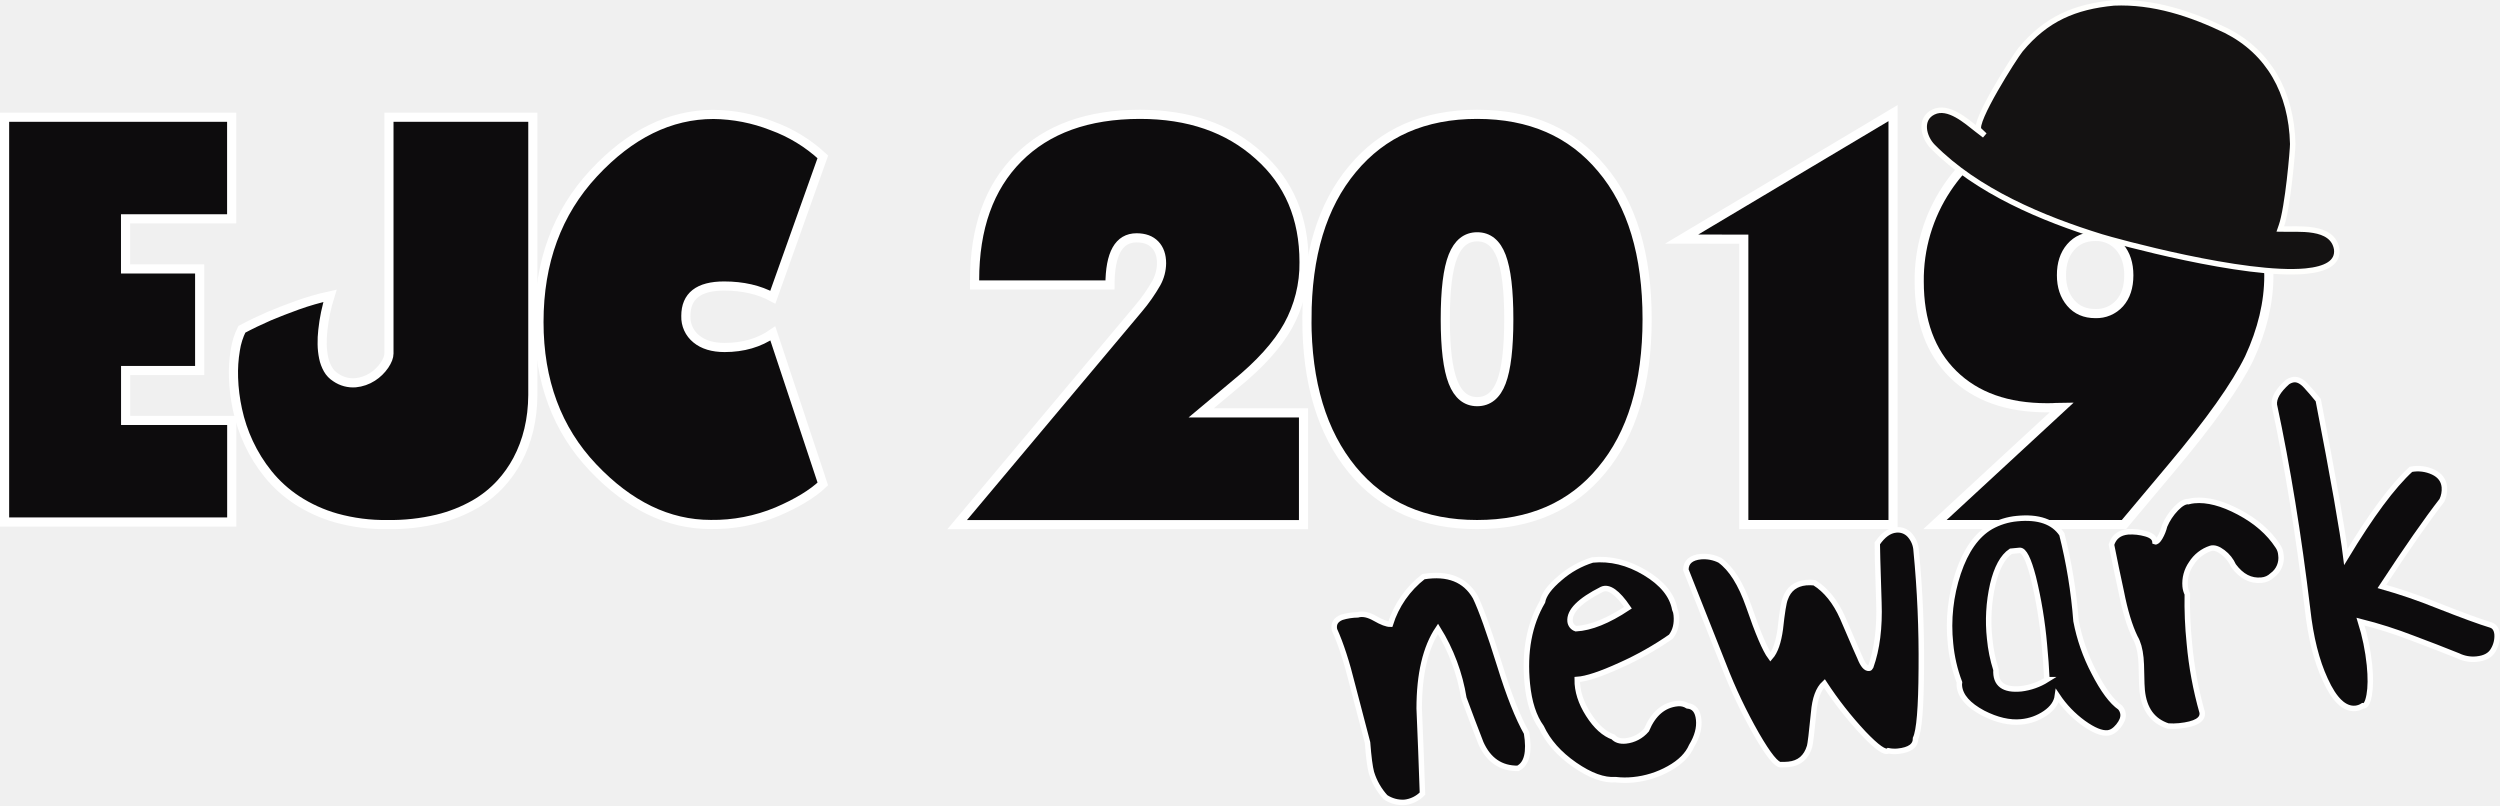
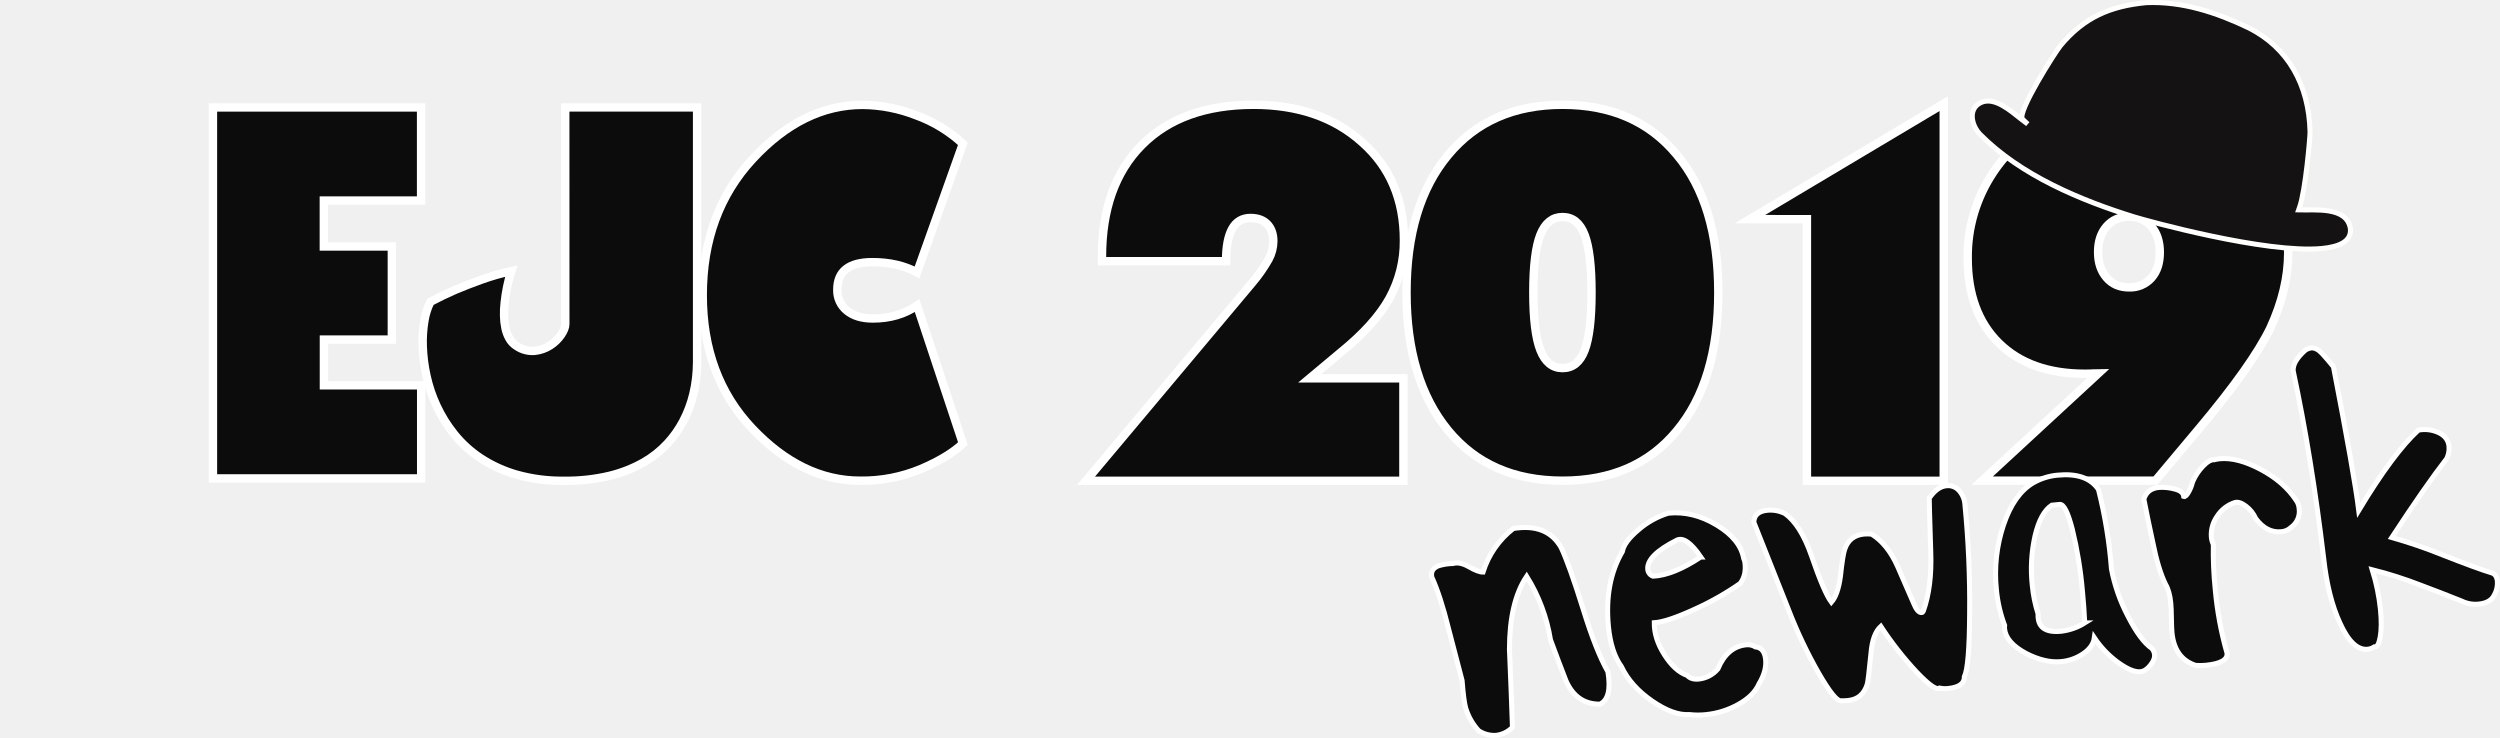
- <svg xmlns="http://www.w3.org/2000/svg" id="Layer_1" data-name="Layer 1" viewBox="0 0 1366.51 440.13">
+ <svg xmlns="http://www.w3.org/2000/svg" id="Layer_1" data-name="Layer 1" viewBox="0 0 1491.02 440.13">
  <defs>
    <style>.cls-1{fill:#0d0c0d;}.cls-2,.cls-4,.cls-5{fill:#010101;fill-opacity:0;}.cls-2,.cls-5{stroke:#fff;}.cls-2{stroke-width:5px;}.cls-3{fill:#141212;}.cls-4{stroke:#fffffd;}.cls-4,.cls-5{stroke-width:3px;}</style>
  </defs>
-   <path class="cls-1" d="M68.67,229.8h58v55.53H2.5V64.08H126.63v55.53h-58V147h40.51v55.53H68.67Z" />
-   <path class="cls-2" d="M68.67,229.8h58v55.53H2.5V64.08H126.63v55.53h-58V147h40.51v55.53H68.67Z" />
-   <path class="cls-1" d="M212.6,64.08h78.65V216q-.15,19.88-8.42,35.43a63.38,63.38,0,0,1-9.21,13,59.5,59.5,0,0,1-14.22,11.31,78.93,78.93,0,0,1-20.24,8,110.79,110.79,0,0,1-27.43,3,99.24,99.24,0,0,1-27.93-3.6,78.38,78.38,0,0,1-21.55-9.79,69,69,0,0,1-15.74-14.26,82.91,82.91,0,0,1-10.59-17,85.26,85.26,0,0,1-6.1-18.15,96.49,96.49,0,0,1-2.18-17.5,75.35,75.35,0,0,1,1-15.19A38,38,0,0,1,132.2,180q7-3.74,14.95-7.2,6.82-2.88,15.45-6a145.2,145.2,0,0,1,17.78-5.11,96.54,96.54,0,0,0-3.92,18.87,56.83,56.83,0,0,0-.36,7.63,39.24,39.24,0,0,0,.8,7.35,21.55,21.55,0,0,0,2.32,6.26,12.67,12.67,0,0,0,4.35,4.54,16.6,16.6,0,0,0,10.74,2.88A20.84,20.84,0,0,0,203.6,206a22.77,22.77,0,0,0,6.53-6.34q2.47-3.67,2.47-6.41Z" />
-   <path class="cls-2" d="M212.6,64.08h78.65V216q-.15,19.88-8.42,35.43a63.38,63.38,0,0,1-9.21,13,59.5,59.5,0,0,1-14.22,11.31,78.93,78.93,0,0,1-20.24,8,110.79,110.79,0,0,1-27.43,3,99.24,99.24,0,0,1-27.93-3.6,78.38,78.38,0,0,1-21.55-9.79,69,69,0,0,1-15.74-14.26,82.91,82.91,0,0,1-10.59-17,85.26,85.26,0,0,1-6.1-18.15,96.49,96.49,0,0,1-2.18-17.5,75.35,75.35,0,0,1,1-15.19A38,38,0,0,1,132.2,180q7-3.74,14.95-7.2,6.82-2.88,15.45-6a145.2,145.2,0,0,1,17.78-5.11,96.54,96.54,0,0,0-3.92,18.87,56.83,56.83,0,0,0-.36,7.63,39.24,39.24,0,0,0,.8,7.35,21.55,21.55,0,0,0,2.32,6.26,12.67,12.67,0,0,0,4.35,4.54,16.6,16.6,0,0,0,10.74,2.88A20.84,20.84,0,0,0,203.6,206a22.77,22.77,0,0,0,6.53-6.34q2.47-3.67,2.47-6.41Z" />
-   <path class="cls-1" d="M422.43,182.25l27.33,82.28q-8.54,8.11-25,15.16a91,91,0,0,1-36.23,7q-34.87,0-64.41-31.17T294.6,176q0-49.11,29.89-81.28T390,62.54a90.06,90.06,0,0,1,32,6.26,81.93,81.93,0,0,1,27.76,16.94l-27.33,76.72q-11.24-6.12-26.62-6.12-20.93,0-20.92,16.37a15.41,15.41,0,0,0,5.69,12.53q5.69,4.7,15.51,4.7Q411.32,189.94,422.43,182.25Z" />
-   <path class="cls-2" d="M422.43,182.25l27.33,82.28q-8.54,8.11-25,15.16a91,91,0,0,1-36.23,7q-34.87,0-64.41-31.17T294.6,176q0-49.11,29.89-81.28T390,62.54a90.06,90.06,0,0,1,32,6.26,81.93,81.93,0,0,1,27.76,16.94l-27.33,76.72q-11.24-6.12-26.62-6.12-20.93,0-20.92,16.37a15.41,15.41,0,0,0,5.69,12.53q5.69,4.7,15.51,4.7Q411.32,189.94,422.43,182.25Z" />
-   <path class="cls-1" d="M622.18,168.8a92.66,92.66,0,0,0,9.93-14.17,23,23,0,0,0,2.8-10.69q0-6.52-3.56-10.23T621.27,130q-14.55,0-14.55,25.77h-74v-2.58q0-42.75,23.8-66.7t66.54-24q40,0,64.88,22.43,24.86,22,24.86,58.36A70.11,70.11,0,0,1,704.11,178q-8.72,15.69-28.88,32.06l-18.65,15.61h55.93v61.09H523.19Z" />
-   <path class="cls-2" d="M622.18,168.8a92.66,92.66,0,0,0,9.93-14.17,23,23,0,0,0,2.8-10.69q0-6.52-3.56-10.23T621.27,130q-14.55,0-14.55,25.77h-74v-2.58q0-42.75,23.8-66.7t66.54-24q40,0,64.88,22.43,24.86,22,24.86,58.36A70.11,70.11,0,0,1,704.11,178q-8.72,15.69-28.88,32.06l-18.65,15.61h55.93v61.09H523.19Z" />
-   <path class="cls-1" d="M790,174.49q0,23.63,4.21,34.34t13.22,10.71q9.16,0,13.22-10.71t4.06-34.34q0-23.63-4.06-34.34t-13.22-10.71q-9,0-13.22,10.56T790,174.49Zm-75.62,0q0-52.28,24.81-82,24.81-30,68.23-30t68.09,29.69q24.81,29.39,24.81,82.26T875.48,257Q851,286.73,807.39,286.73t-68.23-30Q714.35,226.48,714.35,174.49Z" />
-   <path class="cls-2" d="M790,174.49q0,23.63,4.21,34.34t13.22,10.71q9.16,0,13.22-10.71t4.06-34.34q0-23.63-4.06-34.34t-13.22-10.71q-9,0-13.22,10.56T790,174.49Zm-75.62,0q0-52.28,24.81-82,24.81-30,68.23-30t68.09,29.69q24.81,29.39,24.81,82.26T875.48,257Q851,286.73,807.39,286.73t-68.23-30Q714.35,226.48,714.35,174.49Z" />
-   <path class="cls-1" d="M919.19,130.69l115.56-68.87V286.73H953.16v-156Z" />
-   <path class="cls-2" d="M919.19,130.69l115.56-68.87V286.73H953.16v-156Z" />
-   <path class="cls-1" d="M1145.29,129.24q-8.43,0-13.48,5.87t-5,15.36q0,9.18,5,15.06t13.48,5.87a17,17,0,0,0,13.33-5.65q5-5.65,5-15.28,0-9.49-5-15.36A16.7,16.7,0,0,0,1145.29,129.24Zm-18.22,93.35q-1.66,0-3.16.15t-5,.15q-32.67,0-51.27-18.29t-18.59-50.66A90.14,90.14,0,0,1,1064.13,103,88,88,0,0,1,1098,72.93q20.63-10.39,47-10.39,41.86,0,68.36,24.69,26.8,24.69,26.8,63.54,0,21.83-10.69,45-10.84,22.28-42.61,60.08l-25.9,30.87H1057.66Z" />
-   <path class="cls-2" d="M1145.29,129.24q-8.43,0-13.48,5.87t-5,15.36q0,9.18,5,15.06t13.48,5.87a17,17,0,0,0,13.33-5.65q5-5.65,5-15.28,0-9.49-5-15.36A16.7,16.7,0,0,0,1145.29,129.24Zm-18.22,93.35q-1.66,0-3.16.15t-5,.15q-32.67,0-51.27-18.29t-18.59-50.66A90.14,90.14,0,0,1,1064.13,103,88,88,0,0,1,1098,72.93q20.63-10.39,47-10.39,41.86,0,68.36,24.69,26.8,24.69,26.8,63.54,0,21.83-10.69,45-10.84,22.28-42.61,60.08l-25.9,30.87H1057.66Z" />
-   <path class="cls-3" d="M1155.41,1.59c21.64-.94,42.12,5.88,61.38,15.11,23.13,11.72,35.76,33.61,36.43,62,.06,2.6-2.69,35.09-6.27,44.95-.41,1.24-.23.73-.52,1.55,9.69.3,28.58-2.23,30.83,11,.86,7.42-6,10.94-16.92,12-33.34,3.19-104.72-16.58-111.79-18.76-32-9.88-68-24.9-92.1-49.31-5.08-5.14-7.47-15.13.37-18.9,8.17-3.93,18.06,5.09,23.86,9.59l4.14,3.17-3.15-3c-3.24-4,19.45-39.82,22.77-43.85C1118.44,10.28,1134.12,3.66,1155.41,1.59Z" />
-   <path class="cls-4" d="M1155.41,1.59c21.64-.94,42.12,5.88,61.38,15.11,23.13,11.72,35.76,33.61,36.43,62,.06,2.6-2.69,35.09-6.27,44.95-.41,1.24-.23.73-.52,1.55,9.69.3,28.58-2.23,30.83,11,.86,7.42-6,10.94-16.92,12-33.34,3.19-104.72-16.58-111.79-18.76-32-9.88-68-24.9-92.1-49.31-5.08-5.14-7.47-15.13.37-18.9,8.17-3.93,18.06,5.09,23.86,9.59l4.14,3.17-3.15-3c-3.24-4,19.45-39.82,22.77-43.85C1118.44,10.28,1134.12,3.66,1155.41,1.59Z" />
-   <path class="cls-1" d="M806.44,326.41q4.81,10,13.38,37.43,7.49,24.24,14.6,36.8Q837,416.44,829.7,420q-14,.11-20.23-13.81-4.78-12.27-9.31-24.57A102.83,102.83,0,0,0,786,343.72Q775.75,359,775.74,387.31q1,23.1,1.79,46.48a16.15,16.15,0,0,1-9.73,4.78,16.88,16.88,0,0,1-10.47-2.79,35.19,35.19,0,0,1-7.71-13.52q-1.21-4.47-2.12-16.36-.4-1.49-8.19-31.31-4.67-18.91-9.88-30.38-1-4.75,3.92-6.76a32,32,0,0,1,8.79-1.38q4-1.16,9.5,2t8.34,3.13a52.86,52.86,0,0,1,18.08-26Q798.12,311.93,806.44,326.41Z" />
-   <path class="cls-5" d="M806.44,326.41q4.81,10,13.38,37.43,7.49,24.24,14.6,36.8Q837,416.44,829.7,420q-14,.11-20.23-13.81-4.78-12.27-9.31-24.57A102.83,102.83,0,0,0,786,343.72Q775.75,359,775.74,387.31q1,23.1,1.79,46.48a16.15,16.15,0,0,1-9.73,4.78,16.88,16.88,0,0,1-10.47-2.79,35.19,35.19,0,0,1-7.71-13.52q-1.21-4.47-2.12-16.36-.4-1.49-8.19-31.31-4.67-18.91-9.88-30.38-1-4.75,3.92-6.76a32,32,0,0,1,8.79-1.38q4-1.16,9.5,2t8.34,3.13a52.86,52.86,0,0,1,18.08-26Q798.12,311.93,806.44,326.41Z" />
-   <path class="cls-1" d="M924.6,407.79q-3.11,7.19-12.3,12.3a49.83,49.83,0,0,1-19.53,6.14,44.37,44.37,0,0,1-9.69-.06q-9.62.69-22.34-8.12t-18.21-20.51q-6.2-8.57-7.7-23.71-2.59-26.26,8.31-44.92,1-5.7,9.56-12.92a49.25,49.25,0,0,1,17.76-9.91q14.64-1.45,28.73,7T915.43,333a9,9,0,0,1,.83,3.23q.7,7.07-2.92,11.76a169.82,169.82,0,0,1-27.65,15.61q-16,7.31-23.58,7.81-.09,9.44,6.1,19.15t13.58,12.3q2.29,2.58,6.84,2.13A17.33,17.33,0,0,0,900,399q5.57-13.3,16.93-14.42a8.43,8.43,0,0,1,5.48,1.24q5.4.49,6.1,7.56Q929.21,400.19,924.6,407.79Zm-34.74-75.6q-8.64-12.66-14.25-10.06-18.21,9.19-17.39,17.52a4.72,4.72,0,0,0,3.2,4Q873.59,343,889.86,332.19Z" />
-   <path class="cls-5" d="M924.6,407.79q-3.11,7.19-12.3,12.3a49.83,49.83,0,0,1-19.53,6.14,44.37,44.37,0,0,1-9.69-.06q-9.62.69-22.34-8.12t-18.21-20.51q-6.2-8.57-7.7-23.71-2.59-26.26,8.31-44.92,1-5.7,9.56-12.92a49.25,49.25,0,0,1,17.76-9.91q14.64-1.45,28.73,7T915.43,333a9,9,0,0,1,.83,3.23q.7,7.07-2.92,11.76a169.82,169.82,0,0,1-27.65,15.61q-16,7.31-23.58,7.81-.09,9.44,6.1,19.15t13.58,12.3q2.29,2.58,6.84,2.13A17.33,17.33,0,0,0,900,399q5.57-13.3,16.93-14.42a8.43,8.43,0,0,1,5.48,1.24q5.4.49,6.1,7.56Q929.21,400.19,924.6,407.79Zm-34.74-75.6q-8.64-12.66-14.25-10.06-18.21,9.19-17.39,17.52a4.72,4.72,0,0,0,3.2,4Q873.59,343,889.86,332.19Z" />
-   <path class="cls-1" d="M1047.39,301.08a606.77,606.77,0,0,1,2.8,64.48q-.17,31.88-3.13,38,.09,6.11-9.75,7.08a17.59,17.59,0,0,1-5.12-.26q-2.6,2-13.56-9.49a201.28,201.28,0,0,1-21.43-27.33q-4.9,4.56-5.83,15.87-1.66,16.73-2.24,18.58-2.69,8.93-11.52,9.8a37.11,37.11,0,0,1-4.06.15q-3.51.6-13.35-16.4a278.58,278.58,0,0,1-18-37.86l-20.71-52.26q.13-6.39,8.21-7.18a19.57,19.57,0,0,1,10.4,2q9.33,6.73,15.72,25,7.52,21.95,11.93,27.88,3.89-4.46,5.37-15.32,1.46-13.65,2.7-16.58,2.79-7.92,11.37-8.77a23.57,23.57,0,0,1,4.59.06q9.51,5.94,15.4,19.13,9.26,21.52,9.56,22,2.37,5.88,4.89,5.64.51,0,.94-.86,5.19-14.53,4.44-35.11-1-31.25-.89-32.29,4.68-6.84,10.23-7.38a8.77,8.77,0,0,1,7.41,2.71A13.82,13.82,0,0,1,1047.39,301.08Z" />
-   <path class="cls-5" d="M1047.39,301.08a606.77,606.77,0,0,1,2.8,64.48q-.17,31.88-3.13,38,.09,6.11-9.75,7.08a17.59,17.59,0,0,1-5.12-.26q-2.6,2-13.56-9.49a201.28,201.28,0,0,1-21.43-27.33q-4.9,4.56-5.83,15.87-1.66,16.73-2.24,18.58-2.69,8.93-11.52,9.8a37.11,37.11,0,0,1-4.06.15q-3.51.6-13.35-16.4a278.58,278.58,0,0,1-18-37.86l-20.71-52.26q.13-6.39,8.21-7.18a19.57,19.57,0,0,1,10.4,2q9.33,6.73,15.72,25,7.52,21.95,11.93,27.88,3.89-4.46,5.37-15.32,1.46-13.65,2.7-16.58,2.79-7.92,11.37-8.77a23.57,23.57,0,0,1,4.59.06q9.51,5.94,15.4,19.13,9.26,21.52,9.56,22,2.37,5.88,4.89,5.64.51,0,.94-.86,5.19-14.53,4.44-35.11-1-31.25-.89-32.29,4.68-6.84,10.23-7.38a8.77,8.77,0,0,1,7.41,2.71A13.82,13.82,0,0,1,1047.39,301.08Z" />
-   <path class="cls-1" d="M1158.84,386.69a6.42,6.42,0,0,1,1.64,3.66q.3,3-2.54,6.5t-5.87,3.77q-5,.5-13.28-5.44a58.17,58.17,0,0,1-14.21-14.79q-.74,5.43-6.59,9.45a27.66,27.66,0,0,1-13.17,4.74q-9.59.95-20.87-4.82Q1071.83,383.3,1071,375a8.39,8.39,0,0,1,.05-2,81,81,0,0,1-4.9-21.18,91.65,91.65,0,0,1,4.21-38.66q6.21-18.46,17.78-25.21a35.82,35.82,0,0,1,14.34-4.48q17.67-1.74,24.55,8.54a282.1,282.1,0,0,1,7.74,47.42,101,101,0,0,0,9.77,28Q1152,382,1158.84,386.69Zm-40-15.17q-.44-9.64-1.39-19.24a244.19,244.19,0,0,0-6.05-36.75q-3.91-15-7.44-14.69l-4.8.47q-6.69,4.48-9.93,18.19a89.84,89.84,0,0,0-1.67,29.61,80.54,80.54,0,0,0,3.46,17q-.62,11.79,13.77,10.37A34.24,34.24,0,0,0,1118.85,371.52Z" />
-   <path class="cls-5" d="M1158.84,386.69a6.42,6.42,0,0,1,1.64,3.66q.3,3-2.54,6.5t-5.87,3.77q-5,.5-13.28-5.44a58.17,58.17,0,0,1-14.21-14.79q-.74,5.43-6.59,9.45a27.66,27.66,0,0,1-13.17,4.74q-9.59.95-20.87-4.82Q1071.83,383.3,1071,375a8.39,8.39,0,0,1,.05-2,81,81,0,0,1-4.9-21.18,91.65,91.65,0,0,1,4.21-38.66q6.21-18.46,17.78-25.21a35.82,35.82,0,0,1,14.34-4.48q17.67-1.74,24.55,8.54a282.1,282.1,0,0,1,7.74,47.42,101,101,0,0,0,9.77,28Q1152,382,1158.84,386.69Zm-40-15.17q-.44-9.64-1.39-19.24a244.19,244.19,0,0,0-6.05-36.75q-3.91-15-7.44-14.69l-4.8.47q-6.69,4.48-9.93,18.19a89.84,89.84,0,0,0-1.67,29.61,80.54,80.54,0,0,0,3.46,17q-.62,11.79,13.77,10.37A34.24,34.24,0,0,0,1118.85,371.52Z" />
-   <path class="cls-1" d="M1245,298.4a9.41,9.41,0,0,1,1.76,4.92A11.67,11.67,0,0,1,1242,314.5a9.44,9.44,0,0,1-5.86,2.62q-8.84.87-15.31-7.92a18.6,18.6,0,0,0-5.82-7.33q-3.86-2.93-6.59-2.15a19.78,19.78,0,0,0-10.65,8.32,19,19,0,0,0-3.36,12.44,12.17,12.17,0,0,0,1.18,4.22,221.86,221.86,0,0,0,1.13,26.91,204.6,204.6,0,0,0,7,37.8q.85,6-12.53,7.36a37,37,0,0,1-6.11.09q-12.64-4.1-14.16-19.51-.27-2.78-.35-8.76t-.38-9q-.7-7.07-3.14-11.16-4.48-9.24-7.57-25-2.79-12.73-5.34-25.73,1.93-6.31,9-7a29,29,0,0,1,9.79,1.07q4.72,1.32,5,4.35,1.06.4,2.7-2.31a22.94,22.94,0,0,0,2.56-6.37,31.08,31.08,0,0,1,6.21-9.41q3.93-4.08,6.76-3.85a20.13,20.13,0,0,1,3.26-.58q10.6-1,24.47,6.38T1245,298.4Z" />
-   <path class="cls-5" d="M1245,298.4a9.41,9.41,0,0,1,1.76,4.92A11.67,11.67,0,0,1,1242,314.5a9.44,9.44,0,0,1-5.86,2.62q-8.84.87-15.31-7.92a18.6,18.6,0,0,0-5.82-7.33q-3.86-2.93-6.59-2.15a19.78,19.78,0,0,0-10.65,8.32,19,19,0,0,0-3.36,12.44,12.17,12.17,0,0,0,1.18,4.22,221.86,221.86,0,0,0,1.13,26.91,204.6,204.6,0,0,0,7,37.8q.85,6-12.53,7.36a37,37,0,0,1-6.11.09q-12.64-4.1-14.16-19.51-.27-2.78-.35-8.76t-.38-9q-.7-7.07-3.14-11.16-4.48-9.24-7.57-25-2.79-12.73-5.34-25.73,1.93-6.31,9-7a29,29,0,0,1,9.79,1.07q4.72,1.32,5,4.35,1.06.4,2.7-2.31a22.94,22.94,0,0,0,2.56-6.37,31.08,31.08,0,0,1,6.21-9.41q3.93-4.08,6.76-3.85a20.13,20.13,0,0,1,3.26-.58q10.6-1,24.47,6.38T1245,298.4Z" />
-   <path class="cls-1" d="M1267.17,218.71q12.49,64.54,15.09,85.7,20.59-34.15,35.55-47.87a19.77,19.77,0,0,1,12.13,1.48q5.61,2.63,6.16,8.19a14.21,14.21,0,0,1-1.32,7.27q-12.44,16-32.82,47.09A297.78,297.78,0,0,1,1332,330.84q20.69,8.15,29.62,10.84,2.9,1,3.3,5a14.83,14.83,0,0,1-2,8.48q-2.36,4.44-9.18,5.11a18.62,18.62,0,0,1-10.12-1.8q-12.21-4.91-24.65-9.55a243.66,243.66,0,0,0-28.69-9.15,120.45,120.45,0,0,1,4.89,23.73q1,10.1-.16,16.46t-3.5,5.83a9,9,0,0,1-3.94,1.41q-9.09.9-16.59-15.7-7.12-15.36-9.67-38.56-7.27-60.72-18.16-111.65-.55-5.55,7.18-12.44a8.18,8.18,0,0,1,3.44-1.36q3.28-.32,6.71,3.42T1267.17,218.71Z" />
-   <path class="cls-5" d="M1267.17,218.71q12.49,64.54,15.09,85.7,20.59-34.15,35.55-47.87a19.77,19.77,0,0,1,12.13,1.48q5.61,2.63,6.16,8.19a14.21,14.21,0,0,1-1.32,7.27q-12.44,16-32.82,47.09A297.78,297.78,0,0,1,1332,330.84q20.69,8.15,29.62,10.84,2.9,1,3.3,5a14.83,14.83,0,0,1-2,8.48q-2.36,4.44-9.18,5.11a18.62,18.62,0,0,1-10.12-1.8q-12.21-4.91-24.65-9.55a243.66,243.66,0,0,0-28.69-9.15,120.45,120.45,0,0,1,4.89,23.73q1,10.1-.16,16.46t-3.5,5.83a9,9,0,0,1-3.94,1.41q-9.09.9-16.59-15.7-7.12-15.36-9.67-38.56-7.27-60.72-18.16-111.65-.55-5.55,7.18-12.44a8.18,8.18,0,0,1,3.44-1.36q3.28-.32,6.71,3.42T1267.17,218.71Z" />
+   <g id="EJC">
+     <path class="cls-1" d="M193.19,229.8h58v55.53H127V64.08H251.14v55.53h-58V147H233.7v55.53H193.19Z" />
+     <path class="cls-2" d="M193.19,229.8h58v55.53H127V64.08H251.14v55.53h-58V147H233.7v55.53H193.19Z" />
+     <path class="cls-1" d="M337.11,64.08h78.65V216q-.15,19.88-8.42,35.43a63.38,63.38,0,0,1-9.21,13,59.5,59.5,0,0,1-14.22,11.31,78.93,78.93,0,0,1-20.24,8,110.79,110.79,0,0,1-27.43,3,99.24,99.24,0,0,1-27.93-3.6,78.38,78.38,0,0,1-21.55-9.79A69,69,0,0,1,271,259.08a82.91,82.91,0,0,1-10.59-17,85.26,85.26,0,0,1-6.1-18.15,96.49,96.49,0,0,1-2.18-17.5,75.35,75.35,0,0,1,1-15.19A38,38,0,0,1,256.72,180q7-3.74,14.95-7.2,6.82-2.88,15.45-6a145.2,145.2,0,0,1,17.78-5.11A96.54,96.54,0,0,0,301,180.59a56.83,56.83,0,0,0-.36,7.63,39.24,39.24,0,0,0,.8,7.35,21.55,21.55,0,0,0,2.32,6.26,12.67,12.67,0,0,0,4.35,4.54,16.6,16.6,0,0,0,10.74,2.88,20.84,20.84,0,0,0,9.29-3.24,22.77,22.77,0,0,0,6.53-6.34q2.47-3.67,2.47-6.41Z" />
+     <path class="cls-2" d="M337.11,64.08h78.65V216q-.15,19.88-8.42,35.43a63.38,63.38,0,0,1-9.21,13,59.5,59.5,0,0,1-14.22,11.31,78.93,78.93,0,0,1-20.24,8,110.79,110.79,0,0,1-27.43,3,99.24,99.24,0,0,1-27.93-3.6,78.38,78.38,0,0,1-21.55-9.79A69,69,0,0,1,271,259.08a82.91,82.91,0,0,1-10.59-17,85.26,85.26,0,0,1-6.1-18.15,96.49,96.49,0,0,1-2.18-17.5,75.35,75.35,0,0,1,1-15.19A38,38,0,0,1,256.72,180q7-3.74,14.95-7.2,6.82-2.88,15.45-6a145.2,145.2,0,0,1,17.78-5.11A96.54,96.54,0,0,0,301,180.59a56.83,56.83,0,0,0-.36,7.63,39.24,39.24,0,0,0,.8,7.35,21.55,21.55,0,0,0,2.32,6.26,12.67,12.67,0,0,0,4.35,4.54,16.6,16.6,0,0,0,10.74,2.88,20.84,20.84,0,0,0,9.29-3.24,22.77,22.77,0,0,0,6.53-6.34q2.47-3.67,2.47-6.41Z" />
+     <path class="cls-1" d="M546.94,182.25l27.33,82.28q-8.54,8.11-25,15.16a91,91,0,0,1-36.23,7q-34.87,0-64.41-31.17T419.12,176q0-49.11,29.89-81.28t65.48-32.17a90.06,90.06,0,0,1,32,6.26,81.93,81.93,0,0,1,27.76,16.94l-27.33,76.72q-11.24-6.12-26.62-6.12-20.93,0-20.92,16.37a15.41,15.41,0,0,0,5.69,12.53q5.69,4.7,15.51,4.7Q535.84,189.94,546.94,182.25Z" />
+     <path class="cls-2" d="M546.94,182.25l27.33,82.28q-8.54,8.11-25,15.16a91,91,0,0,1-36.23,7q-34.87,0-64.41-31.17T419.12,176q0-49.11,29.89-81.28t65.48-32.17a90.06,90.06,0,0,1,32,6.26,81.93,81.93,0,0,1,27.76,16.94l-27.33,76.72q-11.24-6.12-26.62-6.12-20.93,0-20.92,16.37a15.41,15.41,0,0,0,5.69,12.53q5.69,4.7,15.51,4.7Q535.84,189.94,546.94,182.25Z" />
+     <path class="cls-1" d="M746.69,168.8a92.66,92.66,0,0,0,9.93-14.17,23,23,0,0,0,2.8-10.69q0-6.52-3.56-10.23T745.78,130q-14.55,0-14.55,25.77h-74v-2.58q0-42.75,23.8-66.7t66.54-24q40,0,64.88,22.43,24.86,22,24.86,58.36A70.11,70.11,0,0,1,828.62,178q-8.72,15.69-28.88,32.06L781.1,225.65H837v61.09H647.71Z" />
+     <path class="cls-2" d="M746.69,168.8a92.66,92.66,0,0,0,9.93-14.17,23,23,0,0,0,2.8-10.69q0-6.52-3.56-10.23T745.78,130q-14.55,0-14.55,25.77h-74v-2.58q0-42.75,23.8-66.7t66.54-24q40,0,64.88,22.43,24.86,22,24.86,58.36A70.11,70.11,0,0,1,828.62,178q-8.72,15.69-28.88,32.06L781.1,225.65H837v61.09H647.71Z" />
+     <path class="cls-1" d="M914.48,174.49q0,23.63,4.21,34.34t13.22,10.71q9.16,0,13.22-10.71t4.06-34.34q0-23.63-4.06-34.34t-13.22-10.71q-9,0-13.22,10.56T914.48,174.49Zm-75.62,0q0-52.28,24.81-82,24.81-30,68.23-30T1000,92.23q24.81,29.39,24.81,82.26T1000,257q-24.52,29.69-68.09,29.69t-68.23-30Q838.86,226.48,838.86,174.49Z" />
+     <path class="cls-2" d="M914.48,174.49q0,23.63,4.21,34.34t13.22,10.71q9.16,0,13.22-10.71t4.06-34.34q0-23.63-4.06-34.34t-13.22-10.71q-9,0-13.22,10.56T914.48,174.49Zm-75.62,0q0-52.28,24.81-82,24.81-30,68.23-30T1000,92.23q24.81,29.39,24.81,82.26T1000,257q-24.52,29.69-68.09,29.69t-68.23-30Q838.86,226.48,838.86,174.49Z" />
+     <path class="cls-1" d="M1043.7,130.69l115.56-68.87V286.73h-81.59v-156Z" />
+     <path class="cls-2" d="M1043.7,130.69l115.56-68.87V286.73h-81.59v-156Z" />
+     <path class="cls-1" d="M1269.8,129.24q-8.43,0-13.48,5.87t-5,15.36q0,9.18,5,15.06t13.48,5.87a17,17,0,0,0,13.33-5.65q5-5.65,5-15.28,0-9.49-5-15.36A16.7,16.7,0,0,0,1269.8,129.24Zm-18.22,93.35q-1.66,0-3.16.15t-5,.15q-32.67,0-51.27-18.29t-18.59-50.66A90.14,90.14,0,0,1,1188.65,103a88,88,0,0,1,33.88-30.11q20.63-10.39,47-10.39,41.86,0,68.36,24.69,26.8,24.69,26.8,63.54,0,21.83-10.69,45-10.84,22.28-42.61,60.08l-25.9,30.87H1182.17Z" />
+     <path class="cls-2" d="M1269.8,129.24q-8.43,0-13.48,5.87t-5,15.36q0,9.18,5,15.06t13.48,5.87a17,17,0,0,0,13.33-5.65q5-5.65,5-15.28,0-9.49-5-15.36A16.7,16.7,0,0,0,1269.8,129.24Zm-18.22,93.35q-1.66,0-3.16.15t-5,.15q-32.67,0-51.27-18.29t-18.59-50.66A90.14,90.14,0,0,1,1188.65,103a88,88,0,0,1,33.88-30.11q20.63-10.39,47-10.39,41.86,0,68.36,24.69,26.8,24.69,26.8,63.54,0,21.83-10.69,45-10.84,22.28-42.61,60.08l-25.9,30.87H1182.17Z" />
+     <path class="cls-3" d="M1279.92,1.59c21.64-.94,42.12,5.88,61.38,15.11,23.13,11.72,35.76,33.61,36.43,62,.06,2.6-2.69,35.09-6.27,44.95-.41,1.24-.23.73-.52,1.55,9.69.3,28.58-2.23,30.83,11,.86,7.42-6,10.94-16.92,12-33.34,3.19-104.72-16.58-111.79-18.76-32-9.88-68-24.9-92.1-49.31-5.08-5.14-7.47-15.13.37-18.9,8.17-3.93,18.06,5.09,23.86,9.59l4.14,3.17-3.15-3c-3.24-4,19.45-39.82,22.77-43.85C1243,10.28,1258.63,3.66,1279.92,1.59Z" />
+     <path class="cls-4" d="M1279.92,1.59c21.64-.94,42.12,5.88,61.38,15.11,23.13,11.72,35.76,33.61,36.43,62,.06,2.6-2.69,35.09-6.27,44.95-.41,1.24-.23.73-.52,1.55,9.69.3,28.58-2.23,30.83,11,.86,7.42-6,10.94-16.92,12-33.34,3.19-104.72-16.58-111.79-18.76-32-9.88-68-24.9-92.1-49.31-5.08-5.14-7.47-15.13.37-18.9,8.17-3.93,18.06,5.09,23.86,9.59l4.14,3.17-3.15-3c-3.24-4,19.45-39.82,22.77-43.85C1243,10.28,1258.63,3.66,1279.92,1.59Z" />
+   </g>
+   <g id="Newark">
+     <path class="cls-1" d="M931,326.41q4.81,10,13.38,37.43,7.49,24.24,14.6,36.8,2.58,15.81-4.72,19.33-14,.11-20.23-13.81-4.78-12.27-9.31-24.57a102.83,102.83,0,0,0-14.19-37.86Q900.26,359,900.25,387.31q1,23.1,1.79,46.48a16.15,16.15,0,0,1-9.73,4.78,16.88,16.88,0,0,1-10.47-2.79,35.19,35.19,0,0,1-7.71-13.52q-1.21-4.47-2.12-16.36-.4-1.49-8.19-31.31-4.67-18.91-9.88-30.38-1-4.75,3.92-6.76a32,32,0,0,1,8.79-1.38q4-1.16,9.5,2t8.34,3.13a52.86,52.86,0,0,1,18.08-26Q922.64,311.93,931,326.41Z" />
+     <path class="cls-5" d="M931,326.41q4.81,10,13.38,37.43,7.49,24.24,14.6,36.8,2.58,15.81-4.72,19.33-14,.11-20.23-13.81-4.78-12.27-9.31-24.57a102.83,102.83,0,0,0-14.19-37.86Q900.26,359,900.25,387.31q1,23.1,1.79,46.48a16.15,16.15,0,0,1-9.73,4.78,16.88,16.88,0,0,1-10.47-2.79,35.19,35.19,0,0,1-7.71-13.52q-1.21-4.47-2.12-16.36-.4-1.49-8.19-31.31-4.67-18.91-9.88-30.38-1-4.75,3.92-6.76a32,32,0,0,1,8.79-1.38q4-1.16,9.5,2t8.34,3.13a52.86,52.86,0,0,1,18.08-26Q922.64,311.93,931,326.41Z" />
+     <path class="cls-1" d="M1049.12,407.79q-3.11,7.19-12.3,12.3a49.83,49.83,0,0,1-19.53,6.14,44.37,44.37,0,0,1-9.69-.06q-9.62.69-22.34-8.12T967,397.54q-6.2-8.57-7.7-23.71-2.59-26.26,8.31-44.92,1-5.7,9.56-12.92A49.25,49.25,0,0,1,995,306.06q14.64-1.45,28.73,7T1039.94,333a9,9,0,0,1,.83,3.23q.7,7.07-2.92,11.76a169.82,169.82,0,0,1-27.65,15.61q-16,7.31-23.58,7.81-.09,9.44,6.1,19.15t13.58,12.3q2.29,2.58,6.84,2.13a17.33,17.33,0,0,0,11.39-6q5.57-13.3,16.93-14.42a8.43,8.43,0,0,1,5.48,1.24q5.4.49,6.1,7.56Q1053.72,400.19,1049.12,407.79Zm-34.74-75.6q-8.64-12.66-14.25-10.06-18.21,9.19-17.39,17.52a4.72,4.72,0,0,0,3.2,4Q998.1,343,1014.37,332.19Z" />
+     <path class="cls-5" d="M1049.12,407.79q-3.11,7.19-12.3,12.3a49.83,49.83,0,0,1-19.53,6.14,44.37,44.37,0,0,1-9.69-.06q-9.62.69-22.34-8.12T967,397.54q-6.2-8.57-7.7-23.71-2.59-26.26,8.31-44.92,1-5.7,9.56-12.92A49.25,49.25,0,0,1,995,306.06q14.64-1.45,28.73,7T1039.94,333a9,9,0,0,1,.83,3.23q.7,7.07-2.92,11.76a169.82,169.82,0,0,1-27.65,15.61q-16,7.31-23.58,7.81-.09,9.44,6.1,19.15t13.58,12.3q2.29,2.58,6.84,2.13a17.33,17.33,0,0,0,11.39-6q5.57-13.3,16.93-14.42a8.43,8.43,0,0,1,5.48,1.24q5.4.49,6.1,7.56Q1053.72,400.19,1049.12,407.79Zm-34.74-75.6q-8.64-12.66-14.25-10.06-18.21,9.19-17.39,17.52a4.72,4.72,0,0,0,3.2,4Q998.1,343,1014.37,332.19Z" />
+     <path class="cls-1" d="M1171.91,301.08a606.77,606.77,0,0,1,2.8,64.48q-.17,31.88-3.13,38,.09,6.11-9.75,7.08a17.59,17.59,0,0,1-5.12-.26q-2.6,2-13.56-9.49a201.28,201.28,0,0,1-21.43-27.33q-4.9,4.56-5.83,15.87-1.66,16.73-2.24,18.58-2.69,8.93-11.52,9.8a37.11,37.11,0,0,1-4.06.15q-3.51.6-13.35-16.4a278.58,278.58,0,0,1-18-37.86L1046,311.48q.13-6.39,8.21-7.18a19.57,19.57,0,0,1,10.4,2q9.33,6.73,15.72,25,7.52,21.95,11.93,27.88,3.89-4.46,5.37-15.32,1.46-13.65,2.7-16.58,2.79-7.92,11.37-8.77a23.57,23.57,0,0,1,4.59.06q9.51,5.94,15.4,19.13,9.26,21.52,9.56,22,2.37,5.88,4.89,5.64.51,0,.94-.86,5.19-14.53,4.44-35.11-1-31.25-.89-32.29,4.68-6.84,10.23-7.38a8.77,8.77,0,0,1,7.41,2.71A13.82,13.82,0,0,1,1171.91,301.08Z" />
+     <path class="cls-5" d="M1171.91,301.08a606.77,606.77,0,0,1,2.8,64.48q-.17,31.88-3.13,38,.09,6.11-9.75,7.08a17.59,17.59,0,0,1-5.12-.26q-2.6,2-13.56-9.49a201.28,201.28,0,0,1-21.43-27.33q-4.9,4.56-5.83,15.87-1.66,16.73-2.24,18.58-2.69,8.93-11.52,9.8a37.11,37.11,0,0,1-4.06.15q-3.51.6-13.35-16.4a278.58,278.58,0,0,1-18-37.86L1046,311.48q.13-6.39,8.21-7.18a19.57,19.57,0,0,1,10.4,2q9.33,6.73,15.72,25,7.52,21.95,11.93,27.88,3.89-4.46,5.37-15.32,1.46-13.65,2.7-16.58,2.79-7.92,11.37-8.77a23.57,23.57,0,0,1,4.59.06q9.51,5.94,15.4,19.13,9.26,21.52,9.56,22,2.37,5.88,4.89,5.64.51,0,.94-.86,5.19-14.53,4.44-35.11-1-31.25-.89-32.29,4.68-6.84,10.23-7.38a8.77,8.77,0,0,1,7.41,2.71A13.82,13.82,0,0,1,1171.91,301.08Z" />
+     <path class="cls-1" d="M1283.35,386.69a6.42,6.42,0,0,1,1.64,3.66q.3,3-2.54,6.5t-5.87,3.77q-5,.5-13.28-5.44a58.17,58.17,0,0,1-14.21-14.79q-.74,5.43-6.59,9.45a27.66,27.66,0,0,1-13.17,4.74q-9.59.95-20.87-4.82-12.11-6.45-12.93-14.78a8.39,8.39,0,0,1,.05-2,81,81,0,0,1-4.9-21.18,91.65,91.65,0,0,1,4.21-38.66q6.21-18.46,17.78-25.21A35.82,35.82,0,0,1,1227,283.4q17.67-1.74,24.55,8.54a282.1,282.1,0,0,1,7.74,47.42,101,101,0,0,0,9.77,28Q1276.52,382,1283.35,386.69Zm-40-15.17q-.44-9.64-1.39-19.24a244.19,244.19,0,0,0-6.05-36.75q-3.91-15-7.44-14.69l-4.8.47q-6.69,4.48-9.93,18.19a89.84,89.84,0,0,0-1.67,29.61,80.54,80.54,0,0,0,3.46,17q-.62,11.79,13.77,10.37A34.24,34.24,0,0,0,1243.36,371.52Z" />
+     <path class="cls-5" d="M1283.35,386.69a6.42,6.42,0,0,1,1.64,3.66q.3,3-2.54,6.5t-5.87,3.77q-5,.5-13.28-5.44a58.17,58.17,0,0,1-14.21-14.79q-.74,5.43-6.59,9.45a27.66,27.66,0,0,1-13.17,4.74q-9.59.95-20.87-4.82-12.11-6.45-12.93-14.78a8.39,8.39,0,0,1,.05-2,81,81,0,0,1-4.9-21.18,91.65,91.65,0,0,1,4.21-38.66q6.21-18.46,17.78-25.21A35.82,35.82,0,0,1,1227,283.4q17.67-1.74,24.55,8.54a282.1,282.1,0,0,1,7.74,47.42,101,101,0,0,0,9.77,28Q1276.52,382,1283.35,386.69Zm-40-15.17q-.44-9.64-1.39-19.24a244.19,244.19,0,0,0-6.05-36.75q-3.91-15-7.44-14.69l-4.8.47q-6.69,4.48-9.93,18.19a89.84,89.84,0,0,0-1.67,29.61,80.54,80.54,0,0,0,3.46,17q-.62,11.79,13.77,10.37A34.24,34.24,0,0,0,1243.36,371.52Z" />
+     <path class="cls-1" d="M1369.47,298.4a9.41,9.41,0,0,1,1.76,4.92,11.67,11.67,0,0,1-4.76,11.18,9.44,9.44,0,0,1-5.86,2.62q-8.84.87-15.31-7.92a18.6,18.6,0,0,0-5.82-7.33q-3.86-2.93-6.59-2.15a19.78,19.78,0,0,0-10.65,8.32,19,19,0,0,0-3.36,12.44,12.17,12.17,0,0,0,1.18,4.22,221.86,221.86,0,0,0,1.13,26.91,204.6,204.6,0,0,0,7,37.8q.85,6-12.53,7.36a37,37,0,0,1-6.11.09q-12.64-4.1-14.16-19.51-.27-2.78-.35-8.76t-.38-9q-.7-7.07-3.14-11.16-4.48-9.24-7.57-25-2.79-12.73-5.34-25.73,1.93-6.31,9-7a29,29,0,0,1,9.79,1.07q4.72,1.32,5,4.35,1.06.4,2.7-2.31a22.94,22.94,0,0,0,2.56-6.37,31.08,31.08,0,0,1,6.21-9.41q3.93-4.08,6.76-3.85a20.13,20.13,0,0,1,3.26-.58q10.6-1,24.47,6.38T1369.47,298.4Z" />
+     <path class="cls-5" d="M1369.47,298.4a9.41,9.41,0,0,1,1.76,4.92,11.67,11.67,0,0,1-4.76,11.18,9.44,9.44,0,0,1-5.86,2.62q-8.84.87-15.31-7.92a18.6,18.6,0,0,0-5.82-7.33q-3.86-2.93-6.59-2.15a19.78,19.78,0,0,0-10.65,8.32,19,19,0,0,0-3.36,12.44,12.17,12.17,0,0,0,1.18,4.22,221.86,221.86,0,0,0,1.13,26.91,204.6,204.6,0,0,0,7,37.8q.85,6-12.53,7.36a37,37,0,0,1-6.11.09q-12.64-4.1-14.16-19.51-.27-2.78-.35-8.76t-.38-9q-.7-7.07-3.14-11.16-4.48-9.24-7.57-25-2.79-12.73-5.34-25.73,1.93-6.31,9-7a29,29,0,0,1,9.79,1.07q4.72,1.32,5,4.35,1.06.4,2.7-2.31a22.94,22.94,0,0,0,2.56-6.37,31.08,31.08,0,0,1,6.21-9.41q3.93-4.08,6.76-3.85a20.13,20.13,0,0,1,3.26-.58q10.6-1,24.47,6.38T1369.47,298.4Z" />
+     <path class="cls-1" d="M1391.68,218.71q12.49,64.54,15.09,85.7,20.59-34.15,35.55-47.87a19.77,19.77,0,0,1,12.13,1.48q5.61,2.63,6.16,8.19a14.21,14.21,0,0,1-1.32,7.27q-12.44,16-32.82,47.09a297.78,297.78,0,0,1,30.08,10.29q20.69,8.15,29.62,10.84,2.9,1,3.3,5a14.83,14.83,0,0,1-2,8.48q-2.36,4.44-9.18,5.11a18.62,18.62,0,0,1-10.12-1.8q-12.21-4.91-24.65-9.55a243.66,243.66,0,0,0-28.69-9.15,120.45,120.45,0,0,1,4.89,23.73q1,10.1-.16,16.46t-3.5,5.83a9,9,0,0,1-3.94,1.41q-9.09.9-16.59-15.7-7.12-15.36-9.67-38.56-7.27-60.72-18.16-111.65-.55-5.55,7.18-12.44a8.18,8.18,0,0,1,3.44-1.36q3.28-.32,6.71,3.42T1391.68,218.71Z" />
+     <path class="cls-5" d="M1391.68,218.71q12.49,64.54,15.09,85.7,20.59-34.15,35.55-47.87a19.77,19.77,0,0,1,12.13,1.48q5.61,2.63,6.16,8.19a14.21,14.21,0,0,1-1.32,7.27q-12.44,16-32.82,47.09a297.78,297.78,0,0,1,30.08,10.29q20.69,8.15,29.62,10.84,2.9,1,3.3,5a14.83,14.83,0,0,1-2,8.48q-2.36,4.44-9.18,5.11a18.62,18.62,0,0,1-10.12-1.8q-12.21-4.91-24.65-9.55a243.66,243.66,0,0,0-28.69-9.15,120.45,120.45,0,0,1,4.89,23.73q1,10.1-.16,16.46t-3.5,5.83a9,9,0,0,1-3.94,1.41q-9.09.9-16.59-15.7-7.12-15.36-9.67-38.56-7.27-60.72-18.16-111.65-.55-5.55,7.18-12.44a8.18,8.18,0,0,1,3.44-1.36q3.28-.32,6.71,3.42T1391.68,218.71Z" />
+   </g>
</svg>
